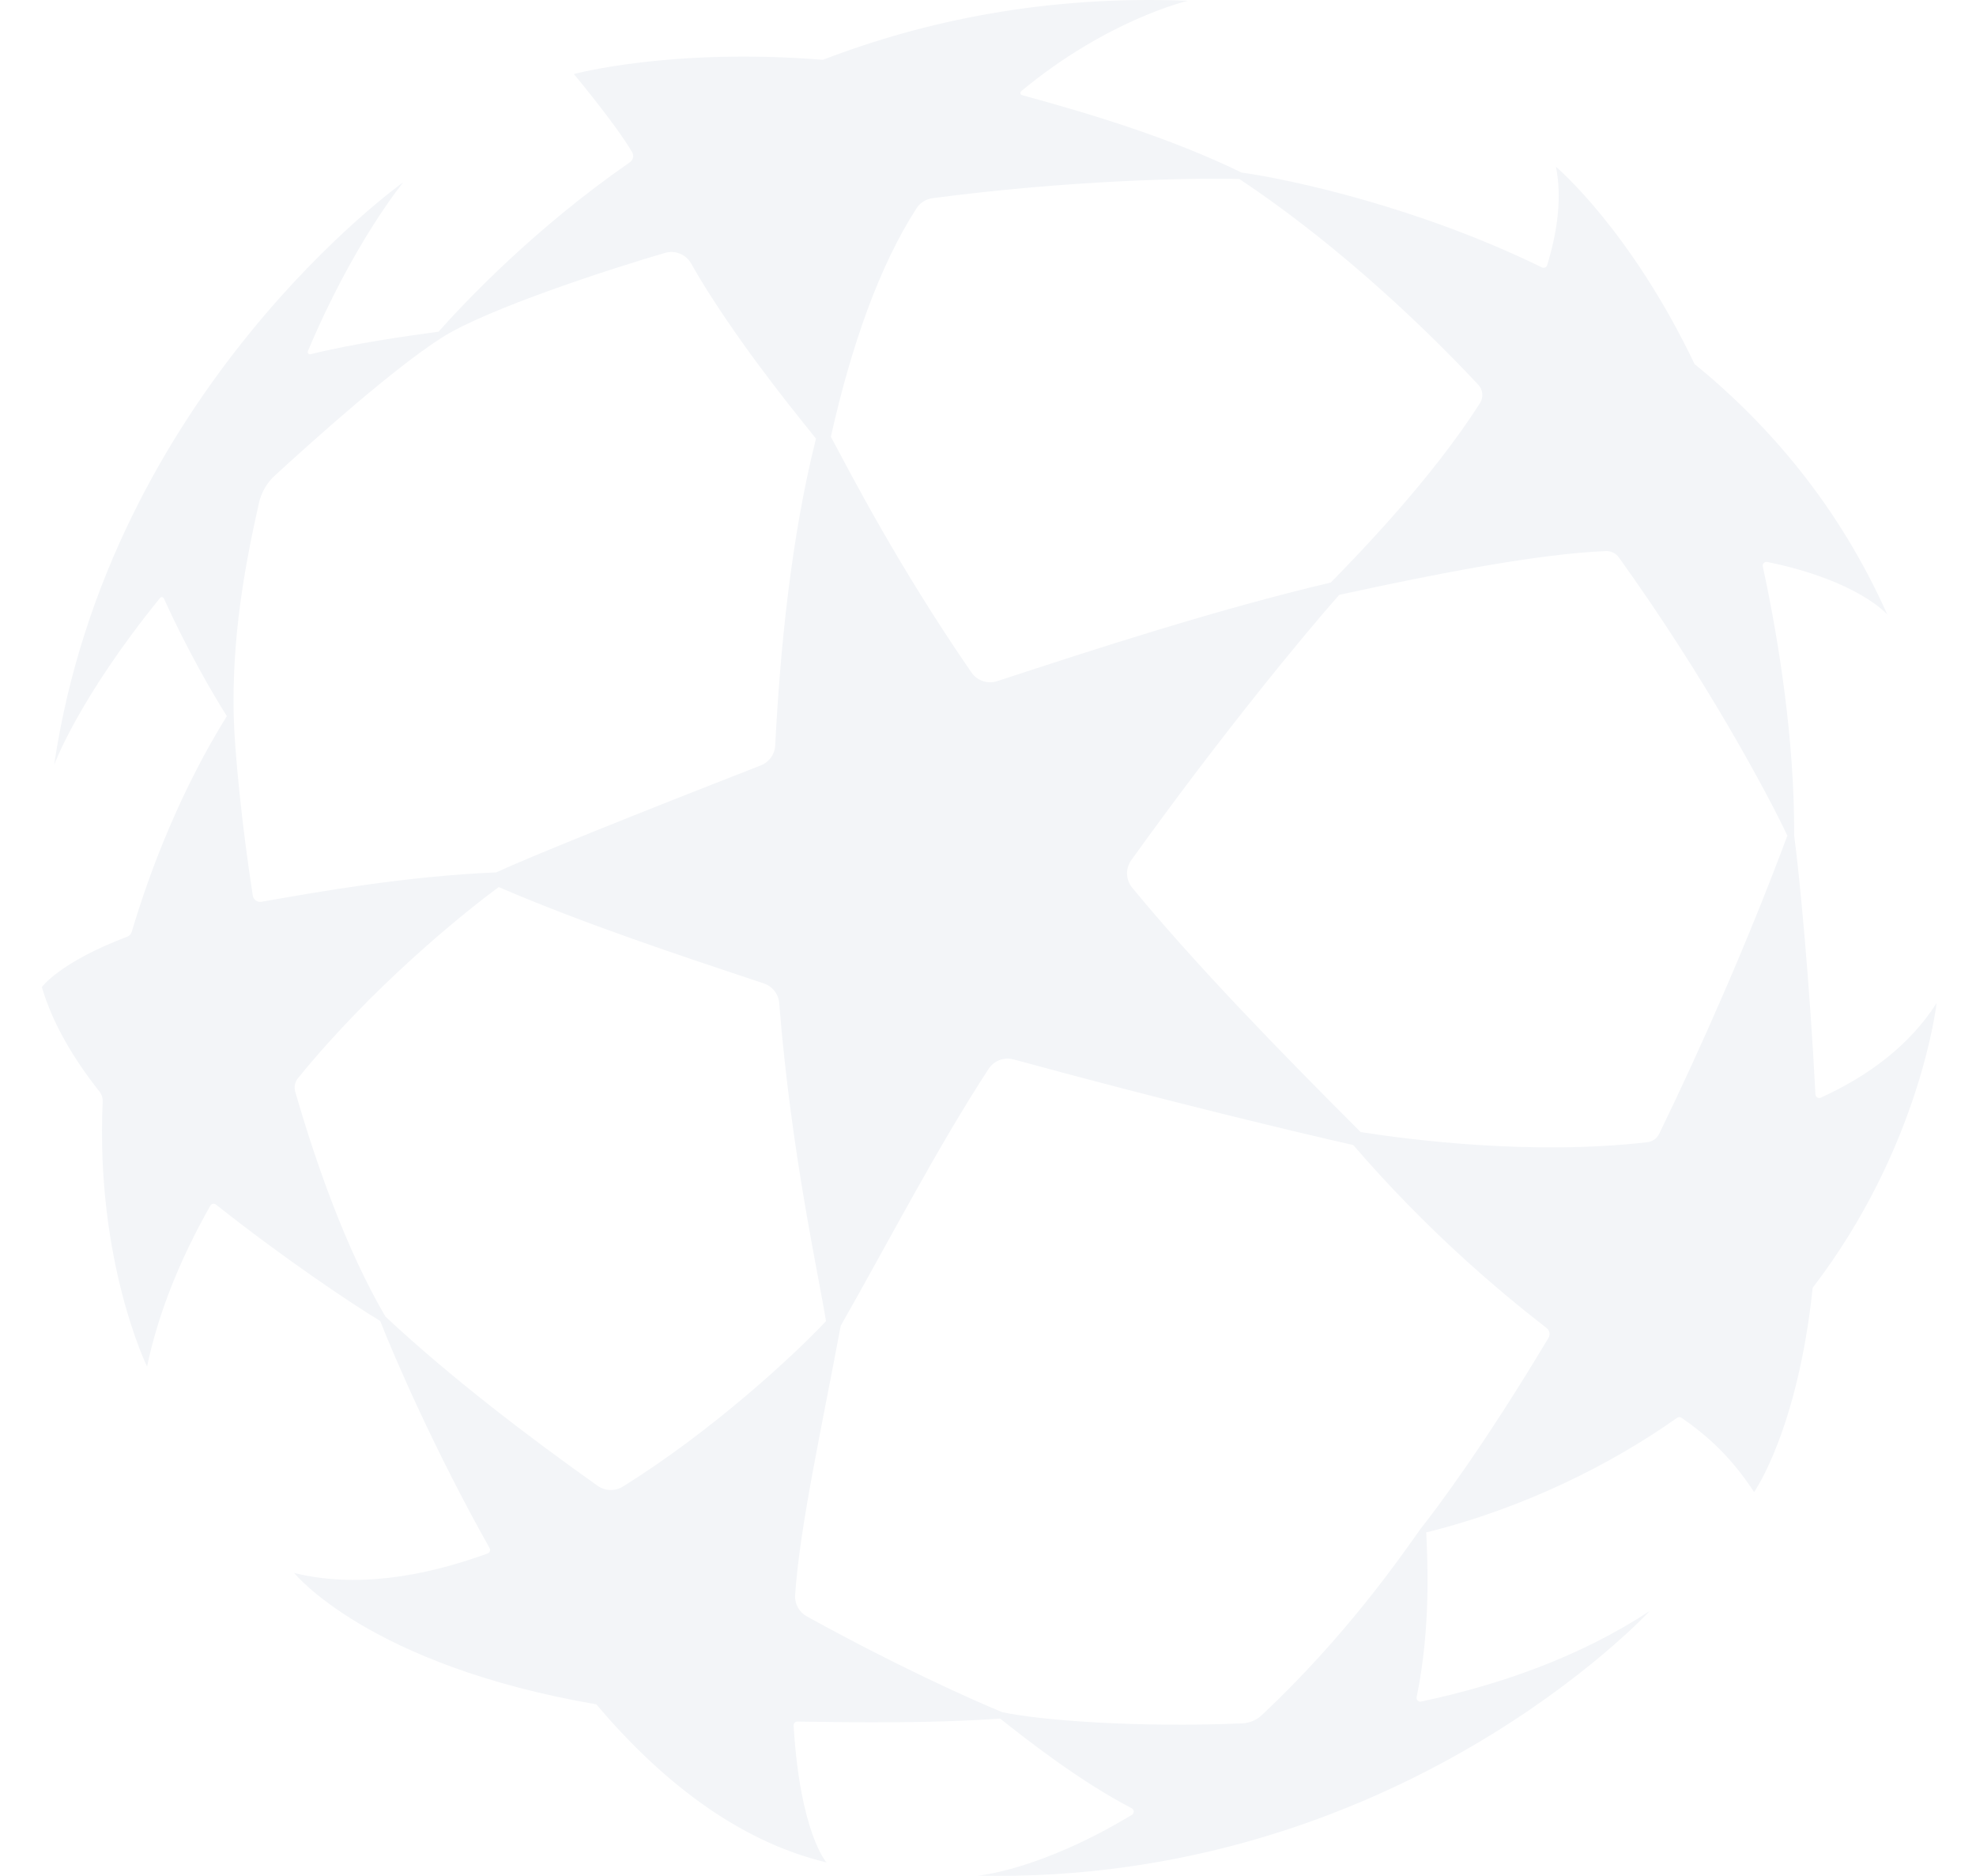
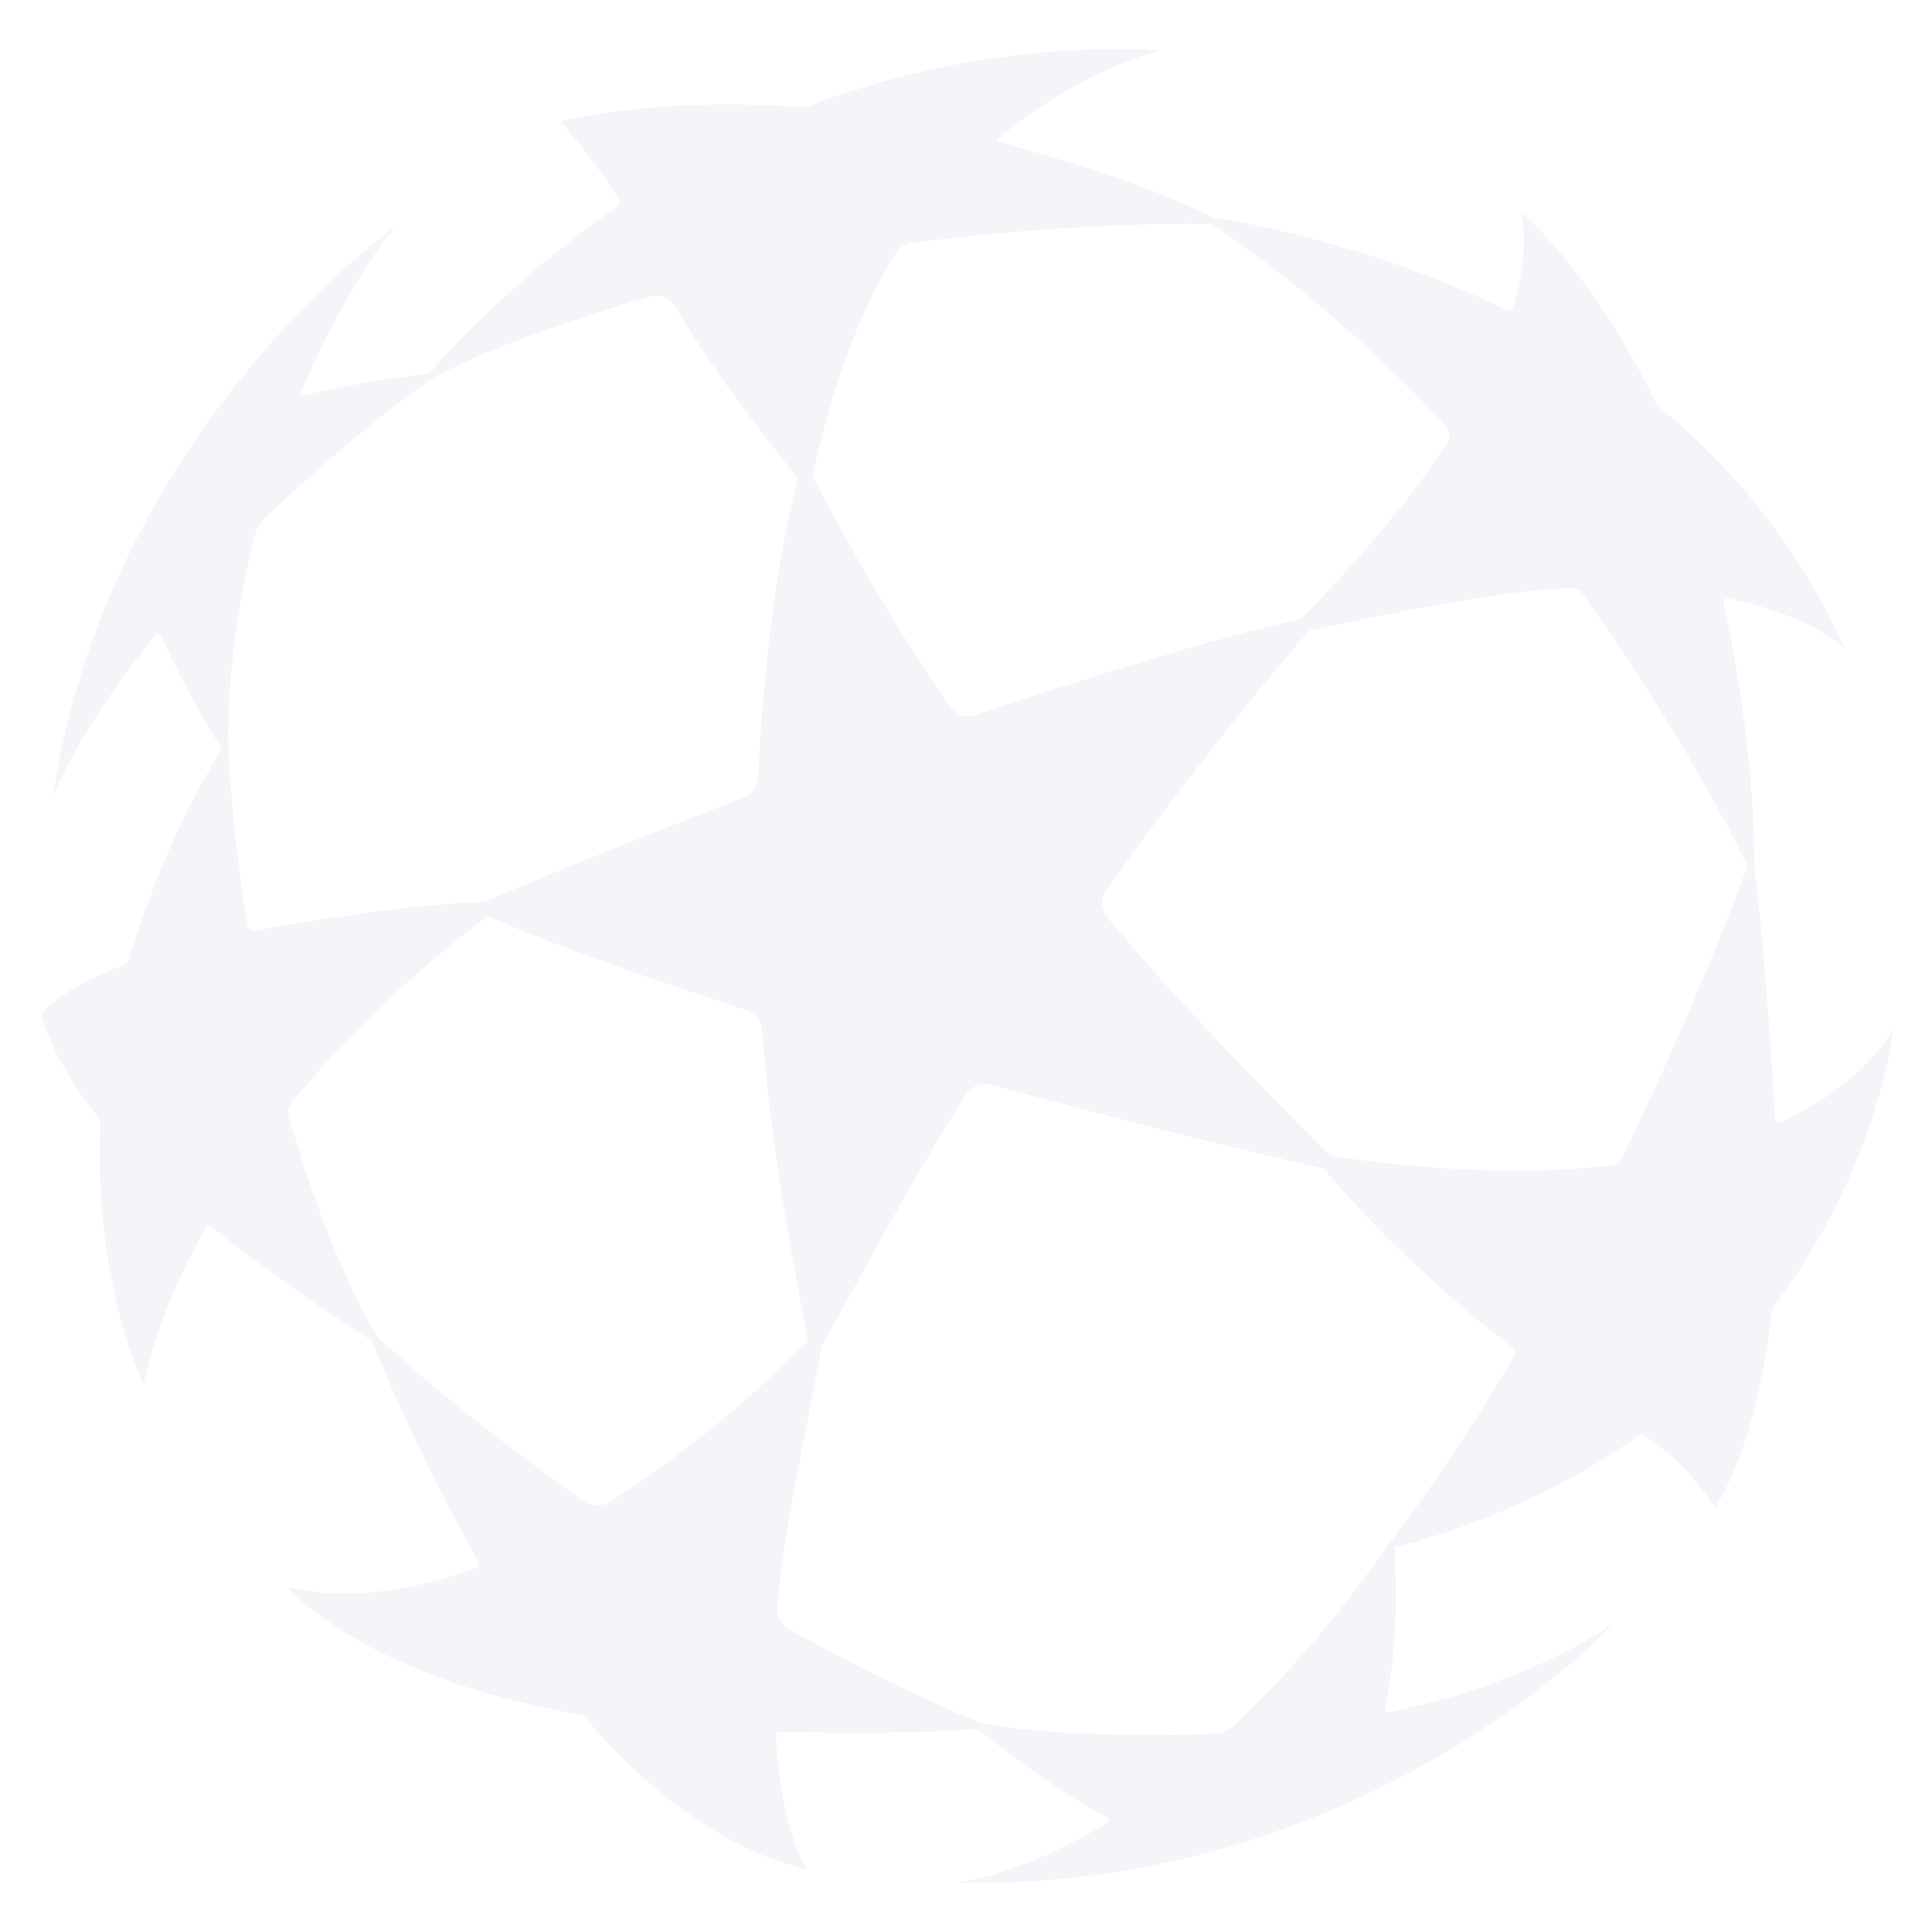
- <svg xmlns="http://www.w3.org/2000/svg" width="236" height="224" viewBox="0 0 236 224" fill="none">
+ <svg xmlns="http://www.w3.org/2000/svg" width="150" height="150" viewBox="0 0 236 224" fill="none">
  <path d="M198.16 135.392C197.892 135.941 197.362 136.319 196.754 136.389C182.901 137.996 168.181 136.07 162.507 135.18C153.033 125.716 142.777 115.19 135.216 105.99C134.44 105.048 134.403 103.701 135.116 102.708C145.899 87.679 155.773 75.752 159.947 71.031C171.874 68.431 183.767 66.131 191.798 65.803C192.405 65.778 192.982 66.058 193.337 66.55C203.69 80.946 211.094 94.742 213.471 99.783C208.717 112.552 202.998 125.452 198.16 135.392ZM184.943 159.751C177.306 172.533 171.505 180.24 169.646 182.582C167.123 186.144 160.691 195.422 150.699 204.806C150.062 205.405 149.23 205.75 148.354 205.788C135.841 206.309 124.207 205.431 119.677 204.443C115.84 202.857 106.912 198.843 96.359 193.009C95.438 192.501 94.896 191.509 94.965 190.463C95.516 182.284 98.112 170.633 100.408 158.313C106.085 148.346 111.97 136.974 118.073 127.633C118.716 126.651 119.919 126.193 121.055 126.504C139.328 131.491 155.184 135.278 161.621 136.726C170.436 146.945 178.977 154.131 184.723 158.585C185.081 158.862 185.173 159.362 184.943 159.751ZM74.385 177.514C73.459 178.088 72.28 178.057 71.39 177.427C63.434 171.796 53.94 164.6 46.033 157.213C41.368 149.243 37.771 139.044 35.26 130.358C35.098 129.799 35.223 129.193 35.591 128.742C44.464 117.837 55.113 109.208 59.565 105.923C69.608 110.254 81.135 114.076 91.219 117.429C92.25 117.771 92.979 118.695 93.064 119.776C94.486 137.711 97.773 152.216 98.65 157.758C94.885 161.78 85.047 170.898 74.385 177.514ZM30.191 106.942C28.874 98.476 28.009 89.584 27.913 85.511C27.695 76.108 29.189 67.779 30.925 60.069C31.21 58.807 31.865 57.663 32.82 56.789C37.861 52.172 46.976 44.029 52.729 40.34C58.152 36.864 73.222 31.999 79.437 30.195C80.641 29.844 81.925 30.379 82.545 31.468C83.292 32.78 84.073 34.083 84.901 35.365C89.794 42.98 95.186 49.537 97.457 52.376C94.446 64.325 93.167 77.722 92.585 89.024C92.53 90.084 91.854 91.013 90.864 91.399C75.14 97.531 63.256 102.329 59.263 104.171C48.459 104.627 38.169 106.468 31.224 107.681C30.732 107.768 30.268 107.433 30.191 106.942ZM109.455 24.882C109.885 24.215 110.589 23.77 111.377 23.666C127.546 21.53 142.339 21.216 148.025 21.373C158.372 28.252 168.483 37.329 176.553 45.936C177.118 46.539 177.202 47.448 176.756 48.145C170.997 57.148 162.623 65.792 158.944 69.557C145.302 72.785 130.839 77.484 119.1 81.335C117.958 81.709 116.703 81.285 116.02 80.296C107.113 67.359 101.452 56.269 99.233 52.155C101.642 41.37 105.011 31.766 109.455 24.882ZM217.462 131.073C217.172 131.204 216.84 131 216.823 130.684C216.145 117.404 214.923 104.502 214.284 99.783C214.335 88.314 212.433 76.414 210.535 67.638C210.467 67.321 210.748 67.038 211.067 67.102C221.921 69.317 225.405 73.38 225.405 73.38C219.659 60.502 211.38 50.798 202.381 43.463C194.688 27.361 185.832 19.914 185.832 19.914C186.549 23.476 186.055 27.504 184.786 31.66C184.706 31.925 184.403 32.051 184.154 31.93C169.408 24.723 154.181 21.431 148.291 20.607C139.49 16.331 129.877 13.502 122.059 11.357C121.851 11.3 121.794 11.03 121.962 10.891C132.337 2.284 141.881 0.094 141.881 0.094C124.985 -0.583 110.442 2.472 98.282 7.142C80.113 5.687 68.539 8.845 68.539 8.845C68.539 8.845 73.556 14.845 75.506 18.186C75.741 18.59 75.618 19.108 75.233 19.373C63.806 27.291 55.606 35.988 52.374 39.609C48.772 40.096 42.535 40.956 37.087 42.299C36.87 42.353 36.685 42.135 36.773 41.928C42.228 28.945 48.175 21.757 48.175 21.757C48.175 21.757 13.11 46.634 6.463 91.338C6.463 91.338 9.351 83.414 19.114 71.403C19.243 71.246 19.492 71.277 19.575 71.463C22.342 77.583 25.504 83.016 27.094 85.511C21.724 94.147 18.017 103.564 15.734 111.27C15.655 111.537 15.454 111.752 15.19 111.851C7.069 114.931 5 117.869 5 117.869C6.263 122.178 8.742 126.378 11.874 130.336C12.146 130.678 12.284 131.106 12.265 131.543C11.403 150.621 17.564 163.178 17.564 163.178C18.955 156.515 21.679 150.043 25.119 143.969C25.256 143.726 25.579 143.666 25.796 143.838C33.811 150.197 42.113 155.757 45.407 157.732C47.107 162.066 51.972 173.314 58.473 184.854C58.609 185.097 58.498 185.406 58.236 185.501C50.452 188.334 42.465 189.616 35.143 187.835C35.143 187.835 43.974 198.825 71.215 203.512C78.772 212.434 87.97 219.822 98.71 222.388C98.71 222.388 95.562 218.931 94.784 206.048C94.768 205.787 94.977 205.564 95.24 205.569C101.965 205.669 111.089 205.815 119.441 205.21C122.401 207.541 128.86 212.657 135.16 215.918C135.474 216.081 135.494 216.521 135.192 216.705C124.117 223.392 116.749 223.974 116.749 223.974C166.912 225.042 197.031 192.369 197.031 192.369C188.768 197.798 179.226 201.172 169.728 203.183C169.408 203.251 169.127 202.968 169.194 202.648C170.958 194.126 170.463 185.887 170.339 182.984C182.241 180.035 192.623 174.725 200.31 169.295C200.464 169.186 200.672 169.185 200.829 169.293C204.029 171.516 206.767 174.011 209.499 178.163C209.499 178.163 214.704 170.81 216.494 153.773C229.38 136.974 231.295 119.779 231.295 119.779C228.062 124.828 223.18 128.466 217.462 131.073Z" fill="#F3F5F8" />
</svg>
